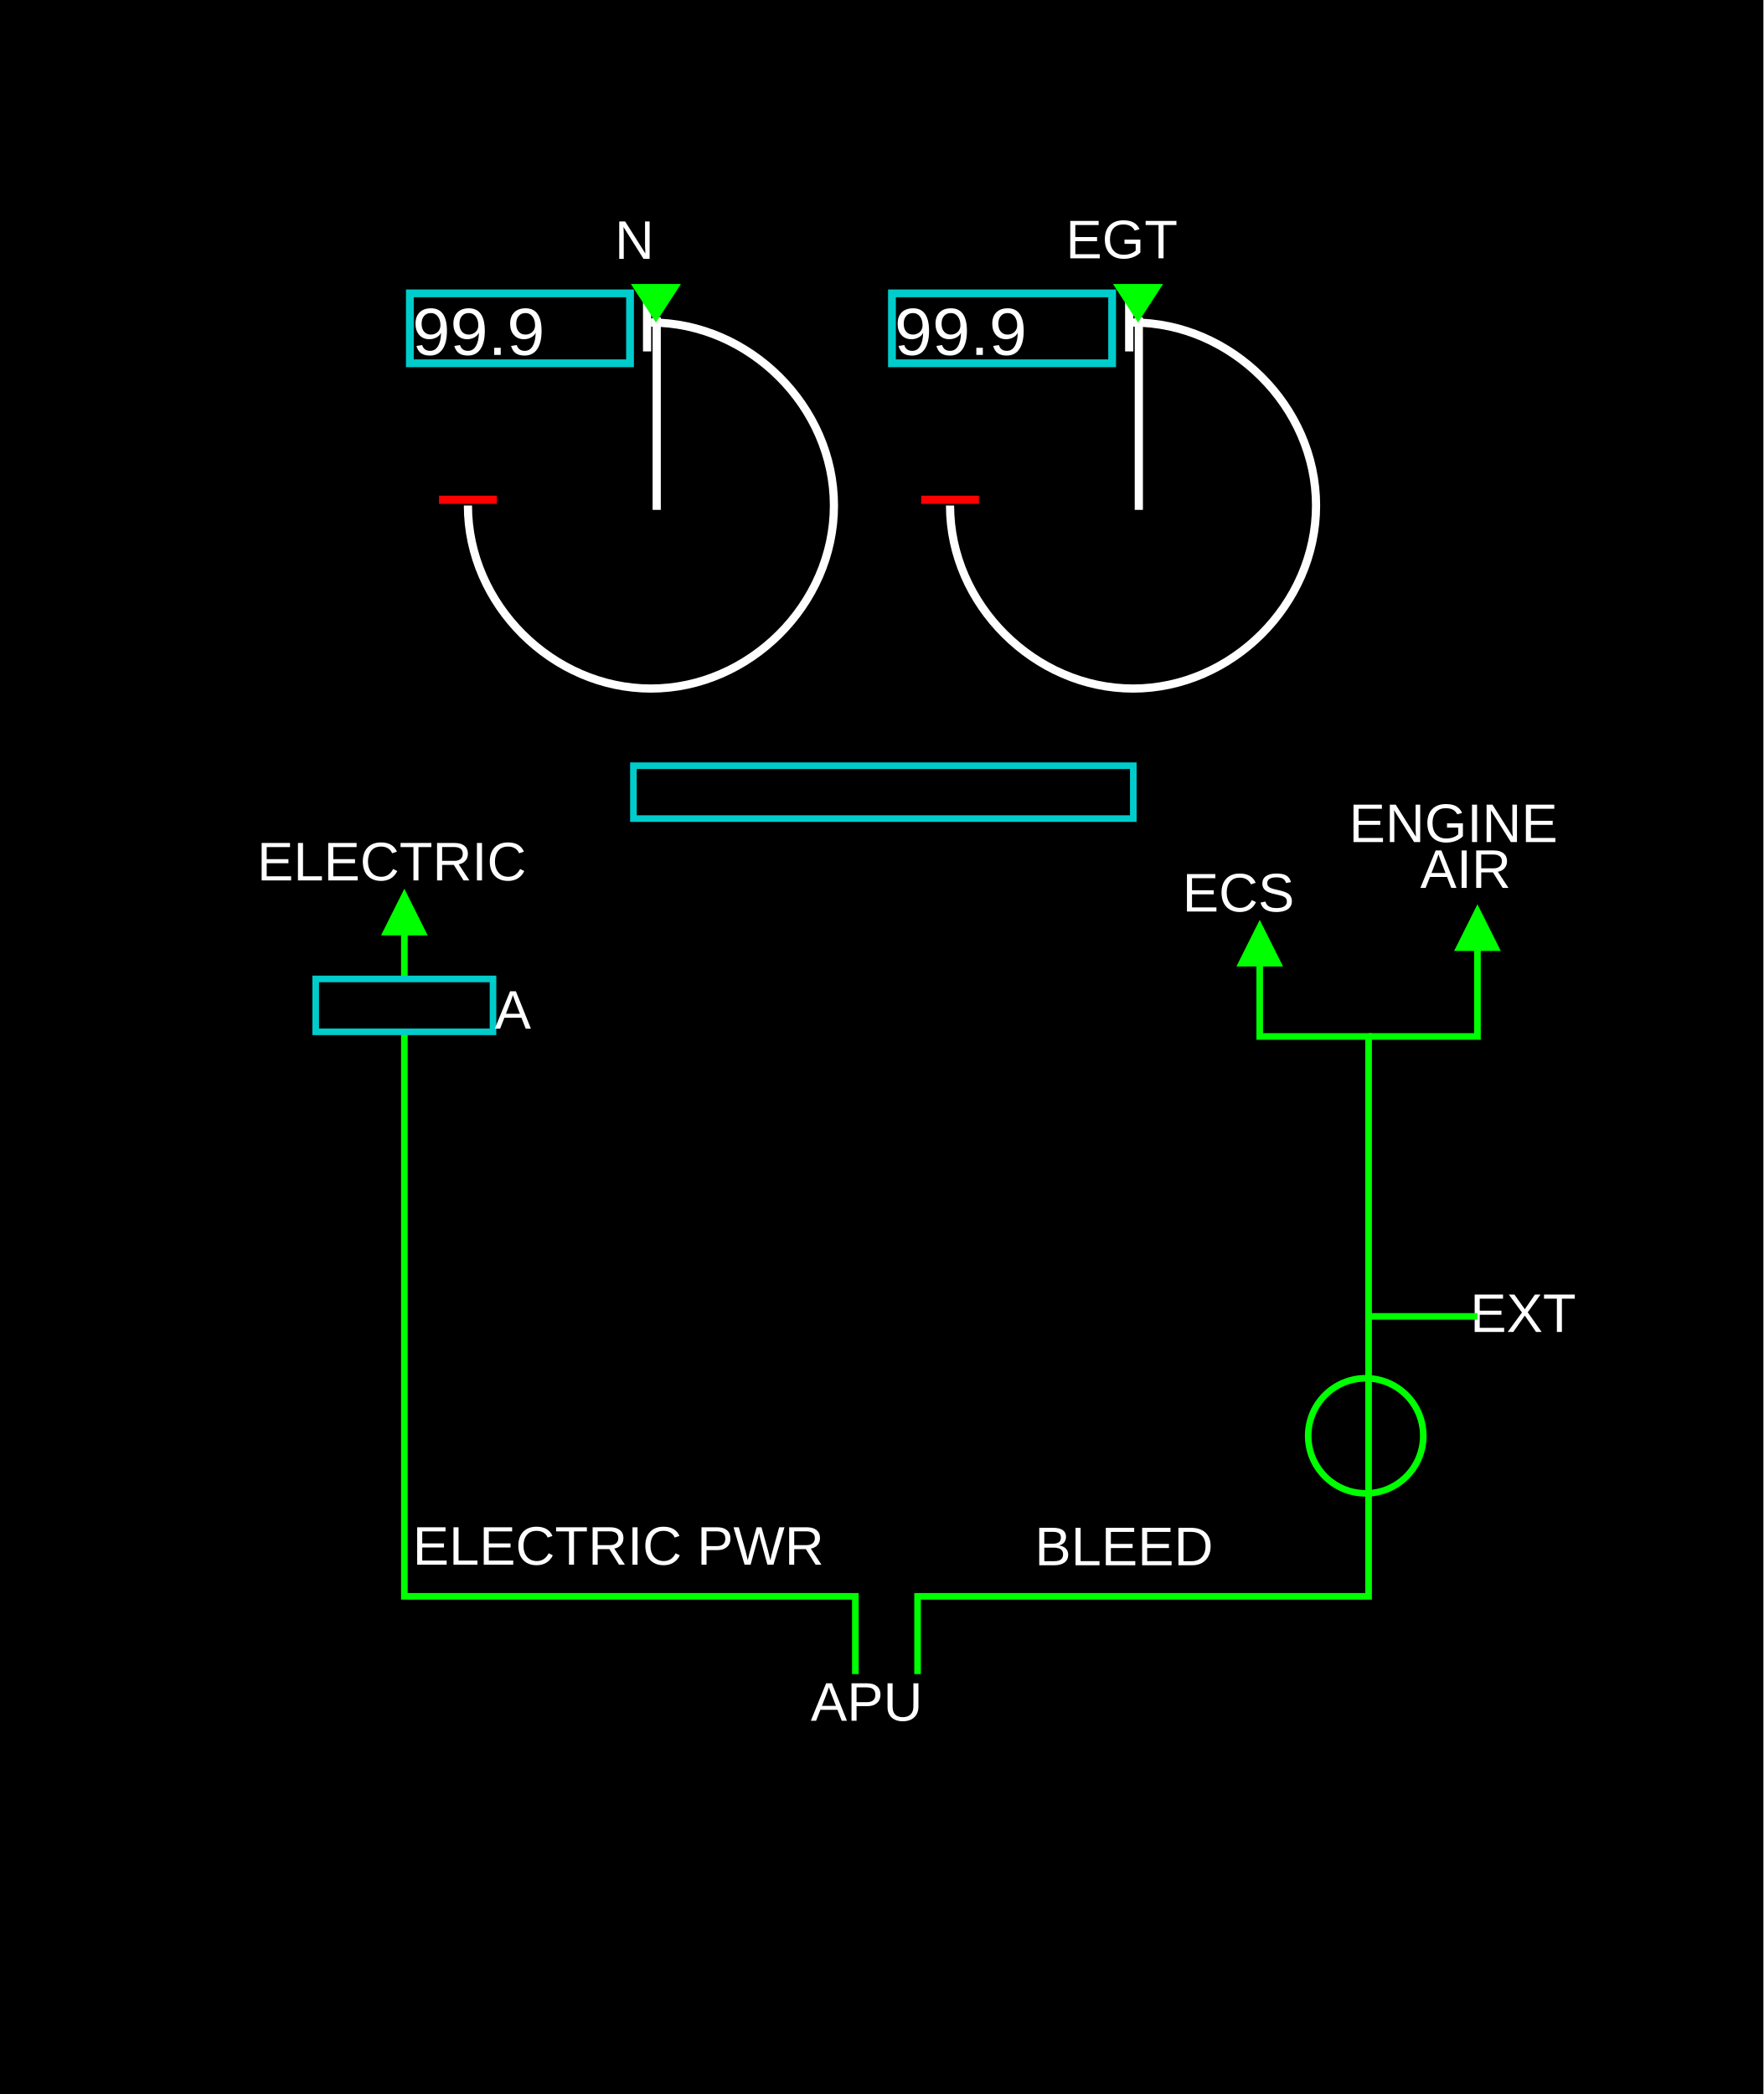
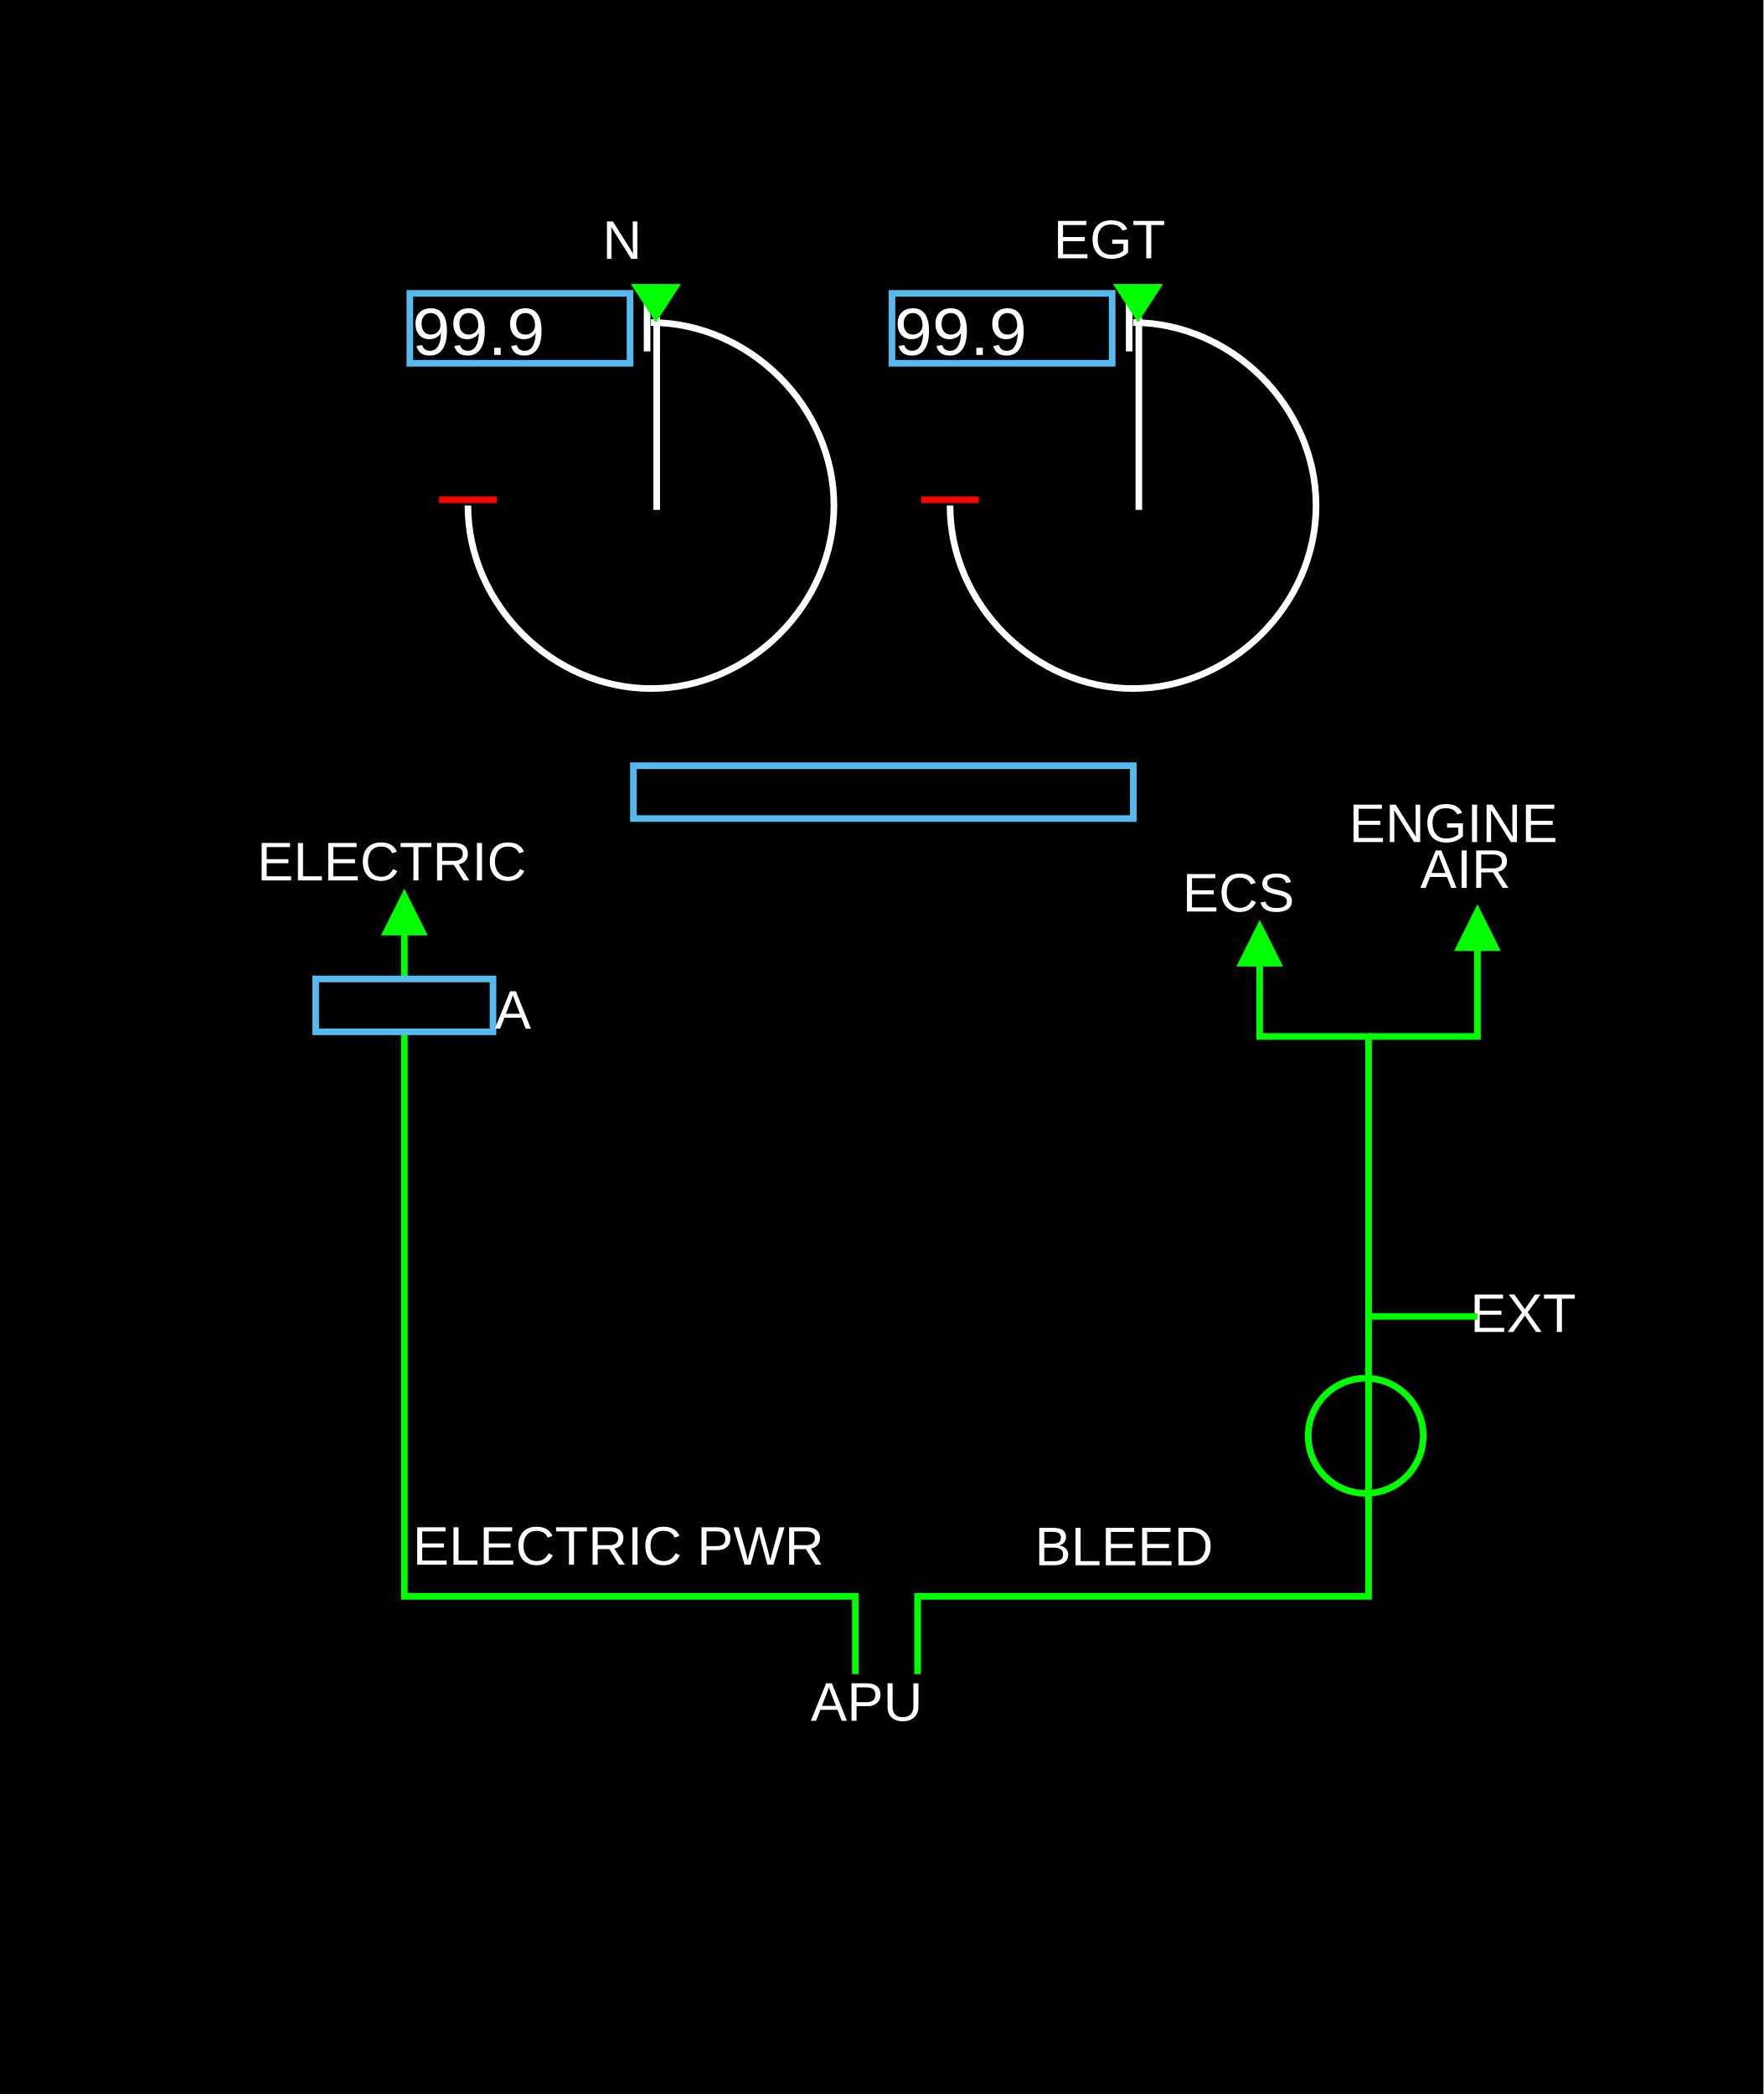
<svg xmlns="http://www.w3.org/2000/svg" id="svg2" version="1.1" width="800" height="950" viewBox="0 0 800 950">
  <defs id="defs6" />
  <rect style="fill:#000000;fill-opacity:1;stroke:none;stroke-width:3.796;stroke-miterlimit:4;stroke-dasharray:none;stroke-opacity:1" id="rect4268" width="800" height="950" x="0" y="3.0517578e-05" />
-   <g id="g4550" transform="matrix(1.747894,0,0,1.747894,116.1505,88.24888)">
-     <rect y="25.655" x="39.927" height="18.147" width="57.147" id="rect3596-3-6-7-5" style="fill:none;fill-rule:evenodd;stroke:#00cccc;stroke-width:2.022;stroke-linecap:butt;stroke-linejoin:miter;stroke-miterlimit:4;stroke-dasharray:none;stroke-opacity:1" />
-     <path id="path4473" d="m 102.5,33.228 c 25.49,-8e-6 47.5,21.776 47.5,47.5 0,25.724 -22.01,47.5 -47.5,47.5 -25.49,0 -47.5,-21.776 -47.5,-47.5" style="fill:none;stroke:#ffffff;stroke-width:2.126;stroke-miterlimit:4;stroke-dasharray:none;stroke-opacity:1" />
-     <text transform="scale(1.009531,0.9905589)" xml:space="preserve" style="font-style:normal;font-variant:normal;font-weight:normal;font-stretch:normal;font-size:14.587px;line-height:125%;font-family:'Liberation Sans';-inkscape-font-specification:'Liberation Sans';text-align:start;letter-spacing:0px;word-spacing:0px;writing-mode:lr-tb;text-anchor:start;display:inline;fill:#ffffff;fill-opacity:1;stroke:none" x="94.501" y="42.027" id="readout_tq1">
-       <tspan style="font-size:17.5px;text-align:end;text-anchor:end" id="tspan3800-5-1" x="94.501" y="42.027">99.9</tspan>
-     </text>
-     <path style="fill:none;stroke:#ffffff;stroke-width:2.126;stroke-miterlimit:4;stroke-dasharray:none" d="m 104,81.852 0,-50" id="dial_tq1" />
-     <path id="path4533" d="m 101.5,25.728 0,15" style="fill:none;fill-rule:evenodd;stroke:#ffffff;stroke-width:2.126;stroke-linecap:butt;stroke-linejoin:miter;stroke-miterlimit:4;stroke-dasharray:none;stroke-opacity:1" />
-     <path id="path4515-3-3" d="m 97.294,23.228 6.5,10 6.5,-10 z" style="fill:#00ff00;fill-opacity:1;fill-rule:evenodd;stroke:none;stroke-width:4;stroke-linecap:butt;stroke-linejoin:miter;stroke-miterlimit:4;stroke-dasharray:none;stroke-opacity:1" />
-     <path id="path4533-6" d="m 62.5,79.228 -15,0" style="fill:none;fill-rule:evenodd;stroke:#ff0000;stroke-width:2.126;stroke-linecap:butt;stroke-linejoin:miter;stroke-miterlimit:4;stroke-dasharray:none;stroke-opacity:1" />
-   </g>
-   <g id="g4550-3" transform="matrix(1.747894,0,0,1.747894,334.8727,88.24888)">
-     <rect y="25.655" x="39.927" height="18.147" width="57.147" id="rect3596-3-6-7-5-6" style="fill:none;fill-rule:evenodd;stroke:#00cccc;stroke-width:2.022;stroke-linecap:butt;stroke-linejoin:miter;stroke-miterlimit:4;stroke-dasharray:none;stroke-opacity:1" />
-     <path id="path4473-7" d="m 102.5,33.228 c 25.49,-8e-6 47.5,21.776 47.5,47.5 0,25.724 -22.01,47.5 -47.5,47.5 -25.49,0 -47.5,-21.776 -47.5,-47.5" style="fill:none;stroke:#ffffff;stroke-width:2.126;stroke-miterlimit:4;stroke-dasharray:none;stroke-opacity:1" />
-     <text transform="scale(1.009531,0.9905589)" xml:space="preserve" style="font-style:normal;font-variant:normal;font-weight:normal;font-stretch:normal;font-size:14.587px;line-height:125%;font-family:'Liberation Sans';-inkscape-font-specification:'Liberation Sans';text-align:start;letter-spacing:0px;word-spacing:0px;writing-mode:lr-tb;text-anchor:start;display:inline;fill:#ffffff;fill-opacity:1;stroke:none" x="94.501" y="42.027" id="readout_tq1-5">
-       <tspan style="font-size:17.5px;text-align:end;text-anchor:end" id="tspan3800-5-1-3" x="94.501" y="42.027">99.9</tspan>
-     </text>
-     <path style="fill:none;stroke:#ffffff;stroke-width:2.126;stroke-miterlimit:4;stroke-dasharray:none" d="m 104,81.852 0,-50" id="dial_tq1-5" />
-     <path id="path4533-62" d="m 101.5,25.728 0,15" style="fill:none;fill-rule:evenodd;stroke:#ffffff;stroke-width:2.126;stroke-linecap:butt;stroke-linejoin:miter;stroke-miterlimit:4;stroke-dasharray:none;stroke-opacity:1" />
-     <path id="path4515-3-3-9" d="m 97.294,23.228 6.5,10 6.5,-10 z" style="fill:#00ff00;fill-opacity:1;fill-rule:evenodd;stroke:none;stroke-width:4;stroke-linecap:butt;stroke-linejoin:miter;stroke-miterlimit:4;stroke-dasharray:none;stroke-opacity:1" />
-     <path id="path4533-6-1" d="m 62.5,79.228 -15,0" style="fill:none;fill-rule:evenodd;stroke:#ff0000;stroke-width:2.126;stroke-linecap:butt;stroke-linejoin:miter;stroke-miterlimit:4;stroke-dasharray:none;stroke-opacity:1" />
-   </g>
  <path style="fill:none;fill-rule:evenodd;stroke:#00ff00;stroke-width:3;stroke-linecap:butt;stroke-linejoin:miter;stroke-miterlimit:4;stroke-dasharray:none;stroke-opacity:1" d="m 183.444,416.043 0,308.18 204.611,0 0,35.278" id="path4306-6" />
  <path style="fill:#00ff00;fill-opacity:1;fill-rule:evenodd;stroke:none;stroke-width:1px;stroke-linecap:butt;stroke-linejoin:miter;stroke-opacity:1" d="m 183.444,403.195 -10.583,21.167 21.167,0 z" id="path4930" />
  <path style="fill:none;fill-opacity:1;stroke:#00ff00;stroke-width:3;stroke-miterlimit:4;stroke-dasharray:none;stroke-opacity:1" d="m 619.596,677.5 c -14.418,0 -26.105,-11.688 -26.105,-26.105 0,-14.418 11.688,-26.105 26.105,-26.105 14.418,0 26.105,11.688 26.105,26.105 0,14.418 -11.688,26.105 -26.105,26.105" id="path4868" />
  <text id="apuegt-7-2-3" y="399.426" x="186.083" style="font-style:normal;font-variant:normal;font-weight:normal;font-stretch:normal;font-size:20.05px;line-height:125%;font-family:'Liberation Sans';-inkscape-font-specification:'Liberation Sans';text-align:start;letter-spacing:0px;word-spacing:0px;writing-mode:lr-tb;text-anchor:start;display:inline;fill:#ffffff;fill-opacity:1;stroke:none" xml:space="preserve">
    <tspan y="399.426" x="186.083" id="tspan3800-5-7-6" style="font-style:normal;font-variant:normal;font-weight:normal;font-stretch:normal;font-size:24.694px;font-family:'Liberation Sans';-inkscape-font-specification:'Liberation Sans';text-align:center;text-anchor:middle">ELECTRIC</tspan>
  </text>
  <text id="apuegt-7-2-3-2" y="709.87" x="288.882" style="font-style:normal;font-variant:normal;font-weight:normal;font-stretch:normal;font-size:20.05px;line-height:125%;font-family:'Liberation Sans';-inkscape-font-specification:'Liberation Sans';text-align:start;letter-spacing:0px;word-spacing:0px;writing-mode:lr-tb;text-anchor:start;display:inline;fill:#ffffff;fill-opacity:1;stroke:none" xml:space="preserve">
    <tspan y="709.87" x="288.882" id="tspan3800-5-7-6-7" style="font-style:normal;font-variant:normal;font-weight:normal;font-stretch:normal;font-size:24.694px;font-family:'Liberation Sans';-inkscape-font-specification:'Liberation Sans';text-align:center;text-anchor:middle">ELECTRIC PWR</tspan>
  </text>
  <text id="apuegt-7-2-3-0" y="710.111" x="518.29" style="font-style:normal;font-variant:normal;font-weight:normal;font-stretch:normal;font-size:20.05px;line-height:125%;font-family:'Liberation Sans';-inkscape-font-specification:'Liberation Sans';text-align:start;letter-spacing:0px;word-spacing:0px;writing-mode:lr-tb;text-anchor:start;display:inline;fill:#ffffff;fill-opacity:1;stroke:none" xml:space="preserve">
    <tspan y="710.111" x="518.29" id="tspan3800-5-7-6-9" style="font-style:normal;font-variant:normal;font-weight:normal;font-stretch:normal;font-size:24.694px;font-family:'Liberation Sans';-inkscape-font-specification:'Liberation Sans';text-align:center;text-anchor:middle">BLEED</tspan>
  </text>
  <path style="fill:none;fill-rule:evenodd;stroke:#00ff00;stroke-width:3;stroke-linecap:butt;stroke-linejoin:miter;stroke-miterlimit:4;stroke-dasharray:none;stroke-opacity:1" d="m 416.278,759.5 0,-35.278 204.611,0 0,-254 -49.389,0 0,-42.333" id="path4306-6-6" />
  <path style="fill:#00ff00;fill-opacity:1;fill-rule:evenodd;stroke:none;stroke-width:1px;stroke-linecap:butt;stroke-linejoin:miter;stroke-opacity:1" d="m 571.5,417.306 10.583,21.167 -21.167,0 z" id="path4930-0" />
-   <text id="apuegt-7-2-3-0-6" y="117.204" x="517.257" style="font-style:normal;font-variant:normal;font-weight:normal;font-stretch:normal;font-size:20.05px;line-height:125%;font-family:'Liberation Sans';-inkscape-font-specification:'Liberation Sans';text-align:start;letter-spacing:0px;word-spacing:0px;writing-mode:lr-tb;text-anchor:start;display:inline;fill:#ffffff;fill-opacity:1;stroke:none" xml:space="preserve">
-     <tspan y="117.204" x="517.257" id="tspan3800-5-7-6-9-1" style="font-style:normal;font-variant:normal;font-weight:normal;font-stretch:normal;font-size:24.694px;font-family:'Liberation Sans';-inkscape-font-specification:'Liberation Sans';text-align:center;text-anchor:middle">EGT</tspan>
-   </text>
-   <text id="apuegt-7-2-3-8" y="117.445" x="296.175" style="font-style:normal;font-variant:normal;font-weight:normal;font-stretch:normal;font-size:20.05px;line-height:125%;font-family:'Liberation Sans';-inkscape-font-specification:'Liberation Sans';text-align:start;letter-spacing:0px;word-spacing:0px;writing-mode:lr-tb;text-anchor:start;display:inline;fill:#ffffff;fill-opacity:1;stroke:none" xml:space="preserve">
-     <tspan y="117.445" x="296.175" id="tspan3800-5-7-6-79" style="font-style:normal;font-variant:normal;font-weight:normal;font-stretch:normal;font-size:24.694px;font-family:'Liberation Sans';-inkscape-font-specification:'Liberation Sans';text-align:center;text-anchor:middle">N</tspan>
-   </text>
+   <g id="g4218">
+     <rect y="133.091" x="404.66" height="31.719" width="99.887" id="rect3596-3-6-7-5-6" style="fill:none;fill-rule:evenodd;stroke:#55bbee;stroke-width:3;stroke-linecap:butt;stroke-linejoin:miter;stroke-miterlimit:4;stroke-dasharray:none;stroke-opacity:1" />
+     <path id="path4473-7" d="m 514.032,146.329 c 44.554,-2e-5 83.025,38.063 83.025,83.025 0,44.962 -38.471,83.025 -83.025,83.025 -44.554,0 -83.025,-38.063 -83.025,-83.025" style="fill:none;stroke:#ffffff;stroke-width:3;stroke-miterlimit:4;stroke-dasharray:none;stroke-opacity:1" />
+     <text transform="scale(1.009531,0.9905589)" xml:space="preserve" style="font-style:normal;font-variant:normal;font-weight:normal;font-stretch:normal;font-size:25.497px;line-height:125%;font-family:'Liberation Sans';-inkscape-font-specification:'Liberation Sans';text-align:start;letter-spacing:0px;word-spacing:0px;writing-mode:lr-tb;text-anchor:start;display:inline;fill:#ffffff;fill-opacity:1;stroke:none" x="496.889" y="162.548" id="readout_tq1-5">
+       <tspan style="font-size:30.588px;text-align:end;text-anchor:end" id="tspan3800-5-1-3" x="496.889" y="162.548">99.9</tspan>
+     </text>
+     <path style="fill:none;stroke:#ffffff;stroke-width:3;stroke-miterlimit:4;stroke-dasharray:none" d="m 516.654,231.318 0,-87.395" id="dial_tq1-5" />
+     <path id="path4533-62" d="m 512.284,133.219 0,26.218" style="fill:none;fill-rule:evenodd;stroke:#ffffff;stroke-width:3;stroke-linecap:butt;stroke-linejoin:miter;stroke-miterlimit:4;stroke-dasharray:none;stroke-opacity:1" />
+     <path id="path4515-3-3-9" d="m 504.932,128.85 11.361,17.479 11.361,-17.479 z" style="fill:#00ff00;fill-opacity:1;fill-rule:evenodd;stroke:none;stroke-width:4;stroke-linecap:butt;stroke-linejoin:miter;stroke-miterlimit:4;stroke-dasharray:none;stroke-opacity:1" />
+     <path id="path4533-6-1" d="m 444.116,226.732 -26.218,0" style="fill:none;fill-rule:evenodd;stroke:#ff0000;stroke-width:3;stroke-linecap:butt;stroke-linejoin:miter;stroke-miterlimit:4;stroke-dasharray:none;stroke-opacity:1" />
+     <text xml:space="preserve" style="font-style:normal;font-variant:normal;font-weight:normal;font-stretch:normal;font-size:20.05px;line-height:125%;font-family:'Liberation Sans';-inkscape-font-specification:'Liberation Sans';text-align:start;letter-spacing:0px;word-spacing:0px;writing-mode:lr-tb;text-anchor:start;display:inline;fill:#ffffff;fill-opacity:1;stroke:none" x="517.257" y="117.204" id="apuegt-7-2-3-0-6">
+       <tspan style="font-style:normal;font-variant:normal;font-weight:normal;font-stretch:normal;font-size:24.694px;font-family:'Liberation Sans';-inkscape-font-specification:'Liberation Sans';text-align:center;text-anchor:middle" id="tspan3800-5-7-6-9-1" x="517.257" y="117.204">EGT</tspan>
+     </text>
+   </g>
+   <g id="g4198">
+     <rect y="133.091" x="185.938" height="31.719" width="99.887" id="rect3596-3-6-7-5" style="fill:none;fill-rule:evenodd;stroke:#55bbee;stroke-width:3;stroke-linecap:butt;stroke-linejoin:miter;stroke-miterlimit:4;stroke-dasharray:none;stroke-opacity:1" />
+     <path id="path4473" d="m 295.31,146.329 c 44.554,-2e-5 83.025,38.063 83.025,83.025 0,44.962 -38.471,83.025 -83.025,83.025 -44.554,0 -83.025,-38.063 -83.025,-83.025" style="fill:none;stroke:#ffffff;stroke-width:3;stroke-miterlimit:4;stroke-dasharray:none;stroke-opacity:1" />
+     <text transform="scale(1.009531,0.9905589)" xml:space="preserve" style="font-style:normal;font-variant:normal;font-weight:normal;font-stretch:normal;font-size:25.497px;line-height:125%;font-family:'Liberation Sans';-inkscape-font-specification:'Liberation Sans';text-align:start;letter-spacing:0px;word-spacing:0px;writing-mode:lr-tb;text-anchor:start;display:inline;fill:#ffffff;fill-opacity:1;stroke:none" x="280.232" y="162.548" id="readout_tq1">
+       <tspan style="font-size:30.588px;text-align:end;text-anchor:end" id="tspan3800-5-1" x="280.232" y="162.548">99.9</tspan>
+     </text>
+     <path style="fill:none;stroke:#ffffff;stroke-width:3;stroke-miterlimit:4;stroke-dasharray:none" d="m 297.931,231.318 0,-87.395" id="dial_tq1" />
+     <path id="path4533" d="m 293.562,133.219 0,26.218" style="fill:none;fill-rule:evenodd;stroke:#ffffff;stroke-width:3;stroke-linecap:butt;stroke-linejoin:miter;stroke-miterlimit:4;stroke-dasharray:none;stroke-opacity:1" />
+     <path id="path4515-3-3" d="m 286.21,128.85 11.361,17.479 11.361,-17.479 z" style="fill:#00ff00;fill-opacity:1;fill-rule:evenodd;stroke:none;stroke-width:4;stroke-linecap:butt;stroke-linejoin:miter;stroke-miterlimit:4;stroke-dasharray:none;stroke-opacity:1" />
+     <path id="path4533-6" d="m 225.394,226.732 -26.218,0" style="fill:none;fill-rule:evenodd;stroke:#ff0000;stroke-width:3;stroke-linecap:butt;stroke-linejoin:miter;stroke-miterlimit:4;stroke-dasharray:none;stroke-opacity:1" />
+     <text xml:space="preserve" style="font-style:normal;font-variant:normal;font-weight:normal;font-stretch:normal;font-size:20.05px;line-height:125%;font-family:'Liberation Sans';-inkscape-font-specification:'Liberation Sans';text-align:start;letter-spacing:0px;word-spacing:0px;writing-mode:lr-tb;text-anchor:start;display:inline;fill:#ffffff;fill-opacity:1;stroke:none" x="296.175" y="117.445" id="apuegt-7-2-3-8">
+       <tspan style="font-style:normal;font-variant:normal;font-weight:normal;font-stretch:normal;font-size:24.694px;font-family:'Liberation Sans';-inkscape-font-specification:'Liberation Sans';text-align:center;text-anchor:middle" id="tspan3800-5-7-6-79" x="296.175" y="117.445">N</tspan>
+     </text>
+   </g>
  <text id="apuegt-7-2-3-20" y="780.667" x="401.546" style="font-style:normal;font-variant:normal;font-weight:normal;font-stretch:normal;font-size:20.05px;line-height:125%;font-family:'Liberation Sans';-inkscape-font-specification:'Liberation Sans';text-align:start;letter-spacing:0px;word-spacing:0px;writing-mode:lr-tb;text-anchor:start;display:inline;fill:#ffffff;fill-opacity:1;stroke:none" xml:space="preserve">
    <tspan y="780.667" x="401.546" id="tspan3800-5-7-6-2" style="font-style:normal;font-variant:normal;font-weight:normal;font-stretch:normal;font-size:24.694px;font-family:'Liberation Sans';-inkscape-font-specification:'Liberation Sans';text-align:center;text-anchor:middle">APU</tspan>
  </text>
-   <rect style="fill:#000000;fill-opacity:1;stroke:#00cccc;stroke-width:3;stroke-miterlimit:4;stroke-dasharray:none;stroke-opacity:1" id="rect4229-9-3" width="226.784" height="23.989" x="287.362" y="347.384" />
+   <rect style="fill:#000000;fill-opacity:1;stroke:#55bbee;stroke-width:3;stroke-miterlimit:4;stroke-dasharray:none;stroke-opacity:1" id="rect4229-9-3" width="226.784" height="23.989" x="287.362" y="347.384" />
  <text id="apuegt-7-2-3-7" y="413.537" x="570.198" style="font-style:normal;font-variant:normal;font-weight:normal;font-stretch:normal;font-size:20.05px;line-height:125%;font-family:'Liberation Sans';-inkscape-font-specification:'Liberation Sans';text-align:start;letter-spacing:0px;word-spacing:0px;writing-mode:lr-tb;text-anchor:start;display:inline;fill:#ffffff;fill-opacity:1;stroke:none" xml:space="preserve">
    <tspan y="413.537" x="570.198" id="tspan3800-5-7-6-5" style="font-style:normal;font-variant:normal;font-weight:normal;font-stretch:normal;font-size:24.694px;font-family:'Liberation Sans';-inkscape-font-specification:'Liberation Sans';text-align:center;text-anchor:middle">ECS</tspan>
  </text>
-   <rect style="fill:#000000;fill-opacity:1;stroke:#00cccc;stroke-width:3;stroke-miterlimit:4;stroke-dasharray:none;stroke-opacity:1" id="rect4229-9" width="80.433" height="23.989" x="143.228" y="444.117" />
+   <rect style="fill:#000000;fill-opacity:1;stroke:#55bbee;stroke-width:3;stroke-miterlimit:4;stroke-dasharray:none;stroke-opacity:1" id="rect4229-9" width="80.433" height="23.989" x="143.228" y="444.117" />
  <text id="apuegt-7-2-3-7-3" y="466.695" x="241.033" style="font-style:normal;font-variant:normal;font-weight:normal;font-stretch:normal;font-size:20.05px;line-height:125%;font-family:'Liberation Sans';-inkscape-font-specification:'Liberation Sans';text-align:start;letter-spacing:0px;word-spacing:0px;writing-mode:lr-tb;text-anchor:start;display:inline;fill:#ffffff;fill-opacity:1;stroke:none" xml:space="preserve">
    <tspan y="466.695" x="241.033" id="tspan3800-5-7-6-5-6" style="font-style:normal;font-variant:normal;font-weight:normal;font-stretch:normal;font-size:24.694px;font-family:'Liberation Sans';-inkscape-font-specification:'Liberation Sans';text-align:center;text-anchor:middle">A</tspan>
  </text>
  <text id="apuegt-7-2-3-0-3" y="604.278" x="699.351" style="font-style:normal;font-variant:normal;font-weight:normal;font-stretch:normal;font-size:20.05px;line-height:125%;font-family:'Liberation Sans';-inkscape-font-specification:'Liberation Sans';text-align:start;letter-spacing:0px;word-spacing:0px;writing-mode:lr-tb;text-anchor:start;display:inline;fill:#ffffff;fill-opacity:1;stroke:none" xml:space="preserve">
    <tspan y="604.278" x="699.351" id="tspan3800-5-7-6-9-6" style="font-style:normal;font-variant:normal;font-weight:normal;font-stretch:normal;font-size:24.694px;font-family:'Liberation Sans';-inkscape-font-specification:'Liberation Sans';text-align:center;text-anchor:middle">EXT</tspan>
  </text>
  <path style="fill:#00ff00;fill-opacity:1;fill-rule:evenodd;stroke:none;stroke-width:1px;stroke-linecap:butt;stroke-linejoin:miter;stroke-opacity:1" d="m 670.278,410.25 10.583,21.167 -21.167,0 z" id="path4930-0-7" />
  <path style="fill:none;fill-rule:evenodd;stroke:#00ff00;stroke-width:3;stroke-linecap:butt;stroke-linejoin:miter;stroke-miterlimit:4;stroke-dasharray:none;stroke-opacity:1" d="m 620.889,470.222 49.389,0 0,-42.333" id="path4306-6-6-5" />
  <text id="apuegt-7-2-3-7-35" y="382.028" x="673.282" style="font-style:normal;font-variant:normal;font-weight:normal;font-stretch:normal;font-size:20.05px;line-height:100%;font-family:'Liberation Sans';-inkscape-font-specification:'Liberation Sans';text-align:start;letter-spacing:0px;word-spacing:0px;writing-mode:lr-tb;text-anchor:start;display:inline;fill:#ffffff;fill-opacity:1;stroke:none" xml:space="preserve">
    <tspan y="382.028" x="673.282" id="tspan3800-5-7-6-5-62" style="font-style:normal;font-variant:normal;font-weight:normal;font-stretch:normal;font-size:24.694px;line-height:100%;font-family:'Liberation Sans';-inkscape-font-specification:'Liberation Sans';text-align:center;text-anchor:middle">ENGINE</tspan>
    <tspan y="402.816" x="673.282" style="font-style:normal;font-variant:normal;font-weight:normal;font-stretch:normal;font-size:24.694px;line-height:100%;font-family:'Liberation Sans';-inkscape-font-specification:'Liberation Sans';text-align:center;text-anchor:middle" id="tspan4330">AIR</tspan>
  </text>
  <path style="fill:none;fill-rule:evenodd;stroke:#00ff00;stroke-width:3;stroke-linecap:butt;stroke-linejoin:miter;stroke-miterlimit:4;stroke-dasharray:none;stroke-opacity:1" d="m 620.889,597.222 49.389,0" id="path4306-6-6-5-8" />
</svg>
